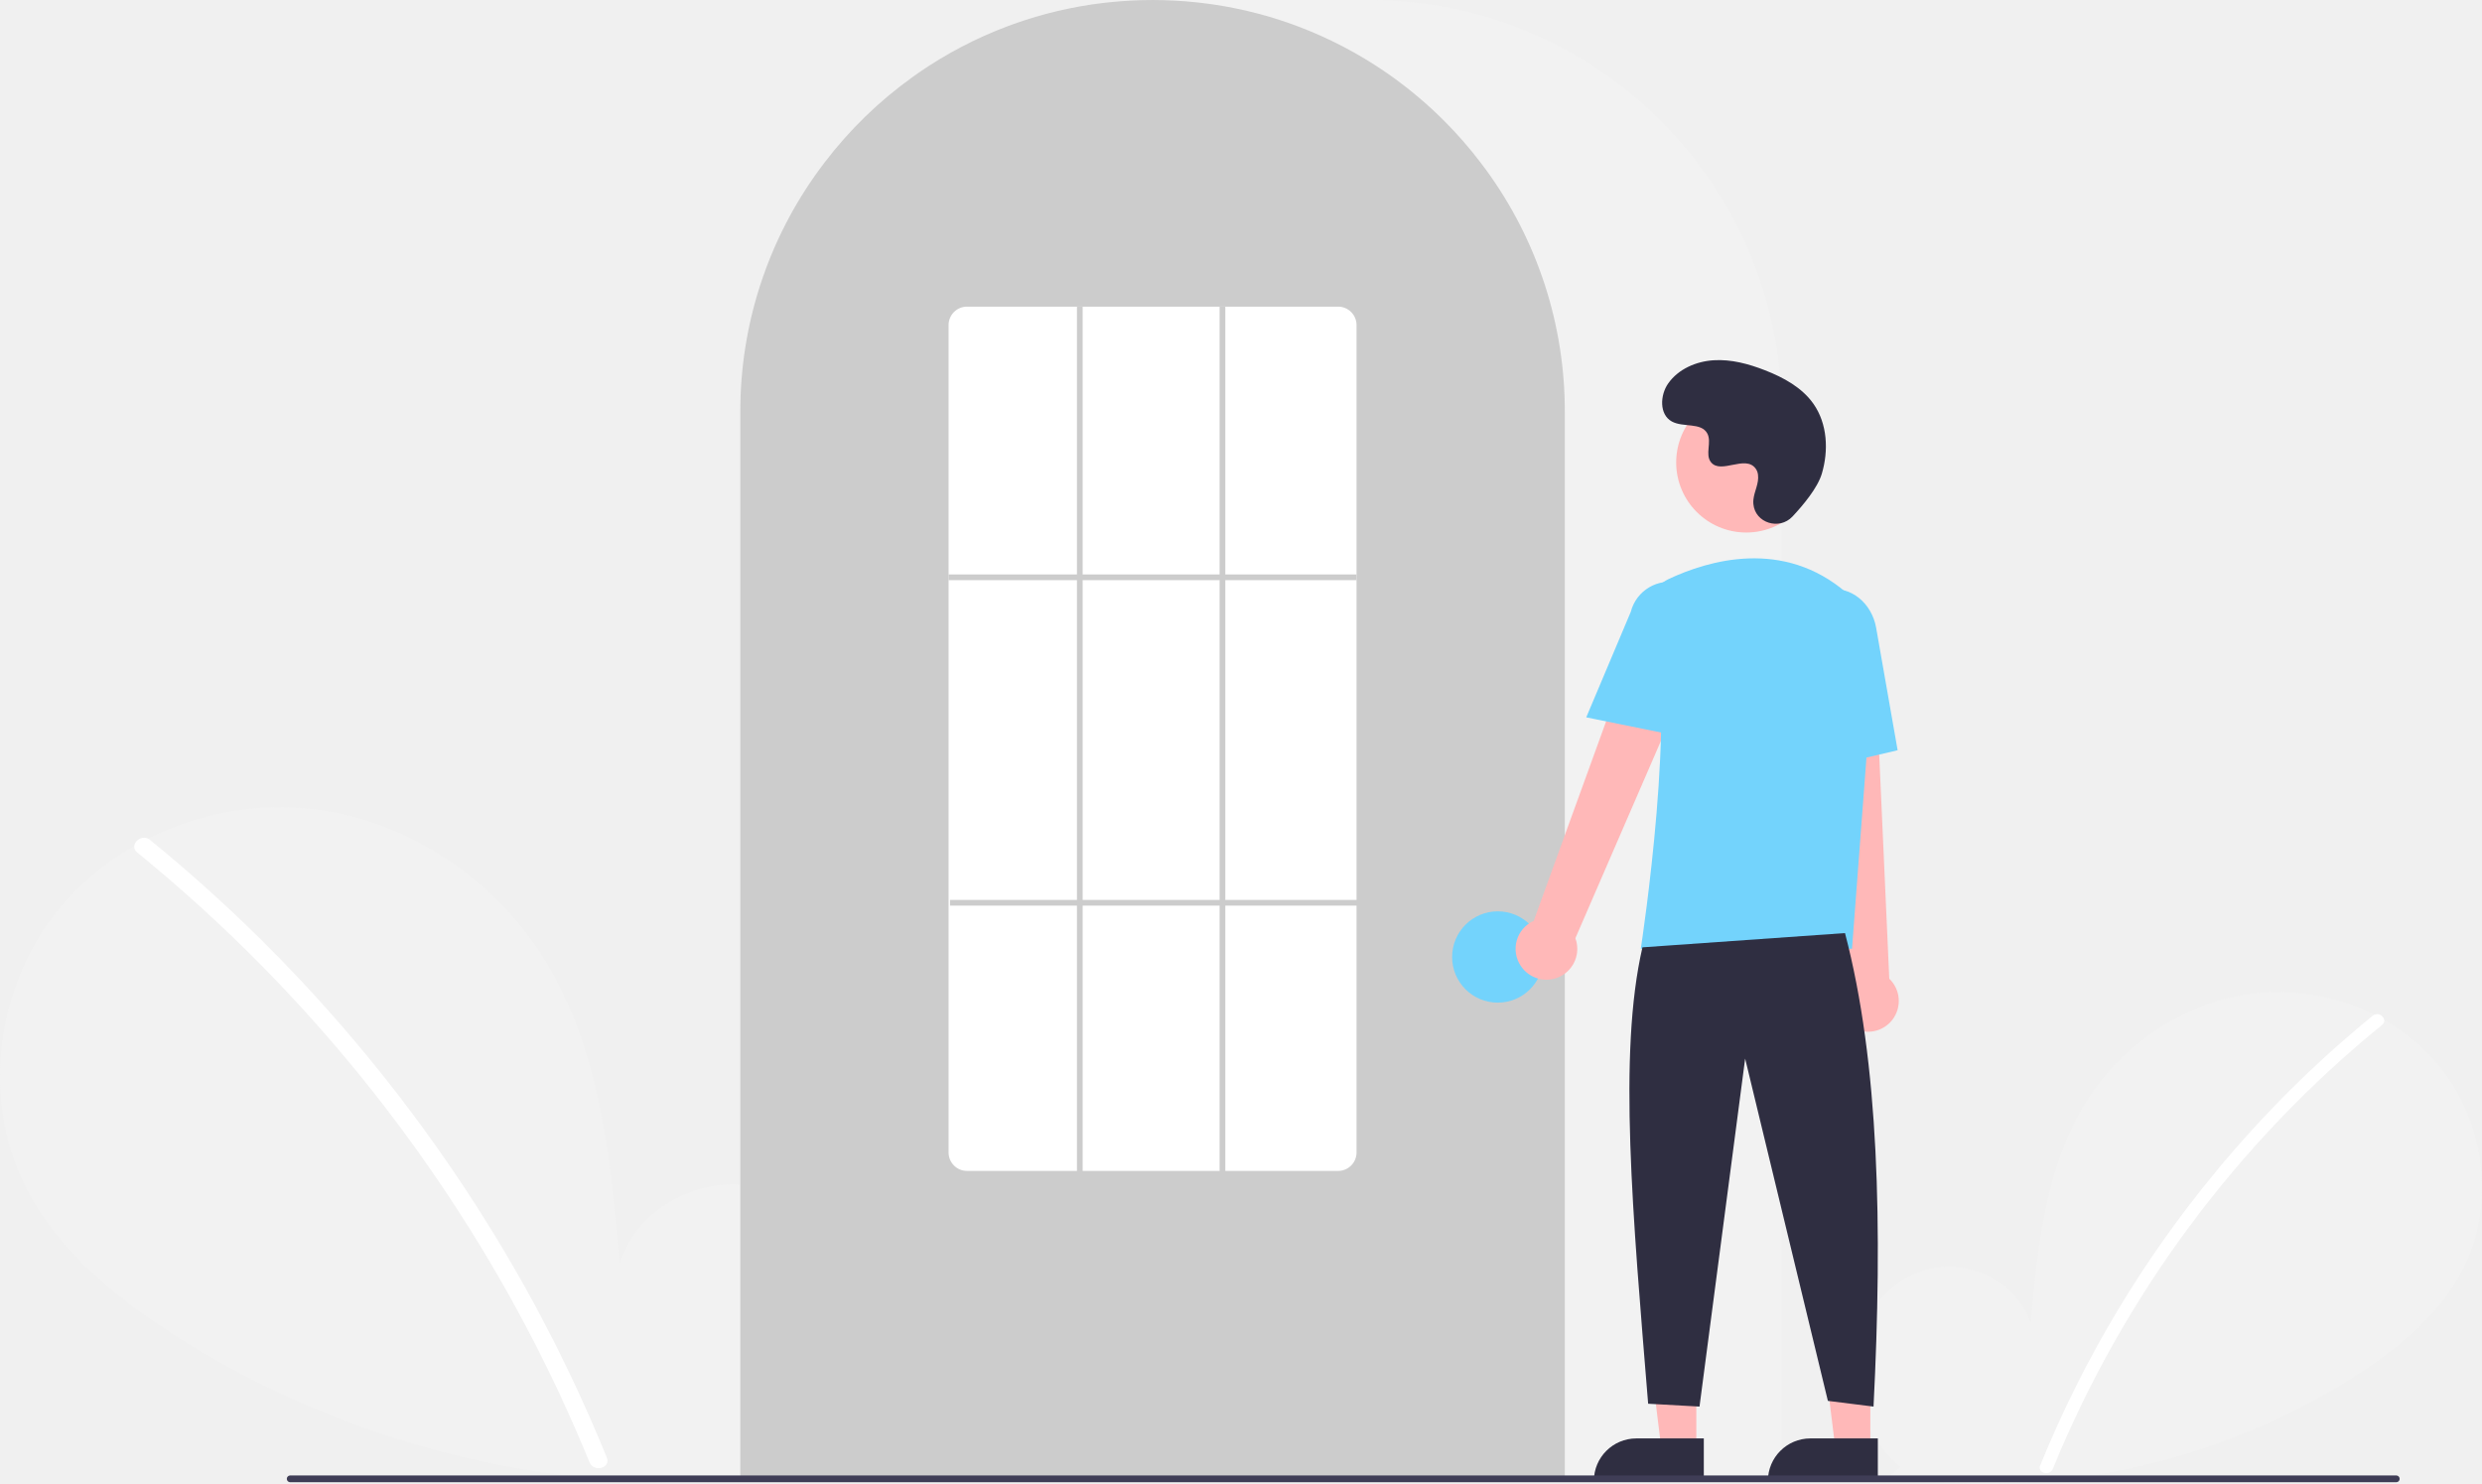
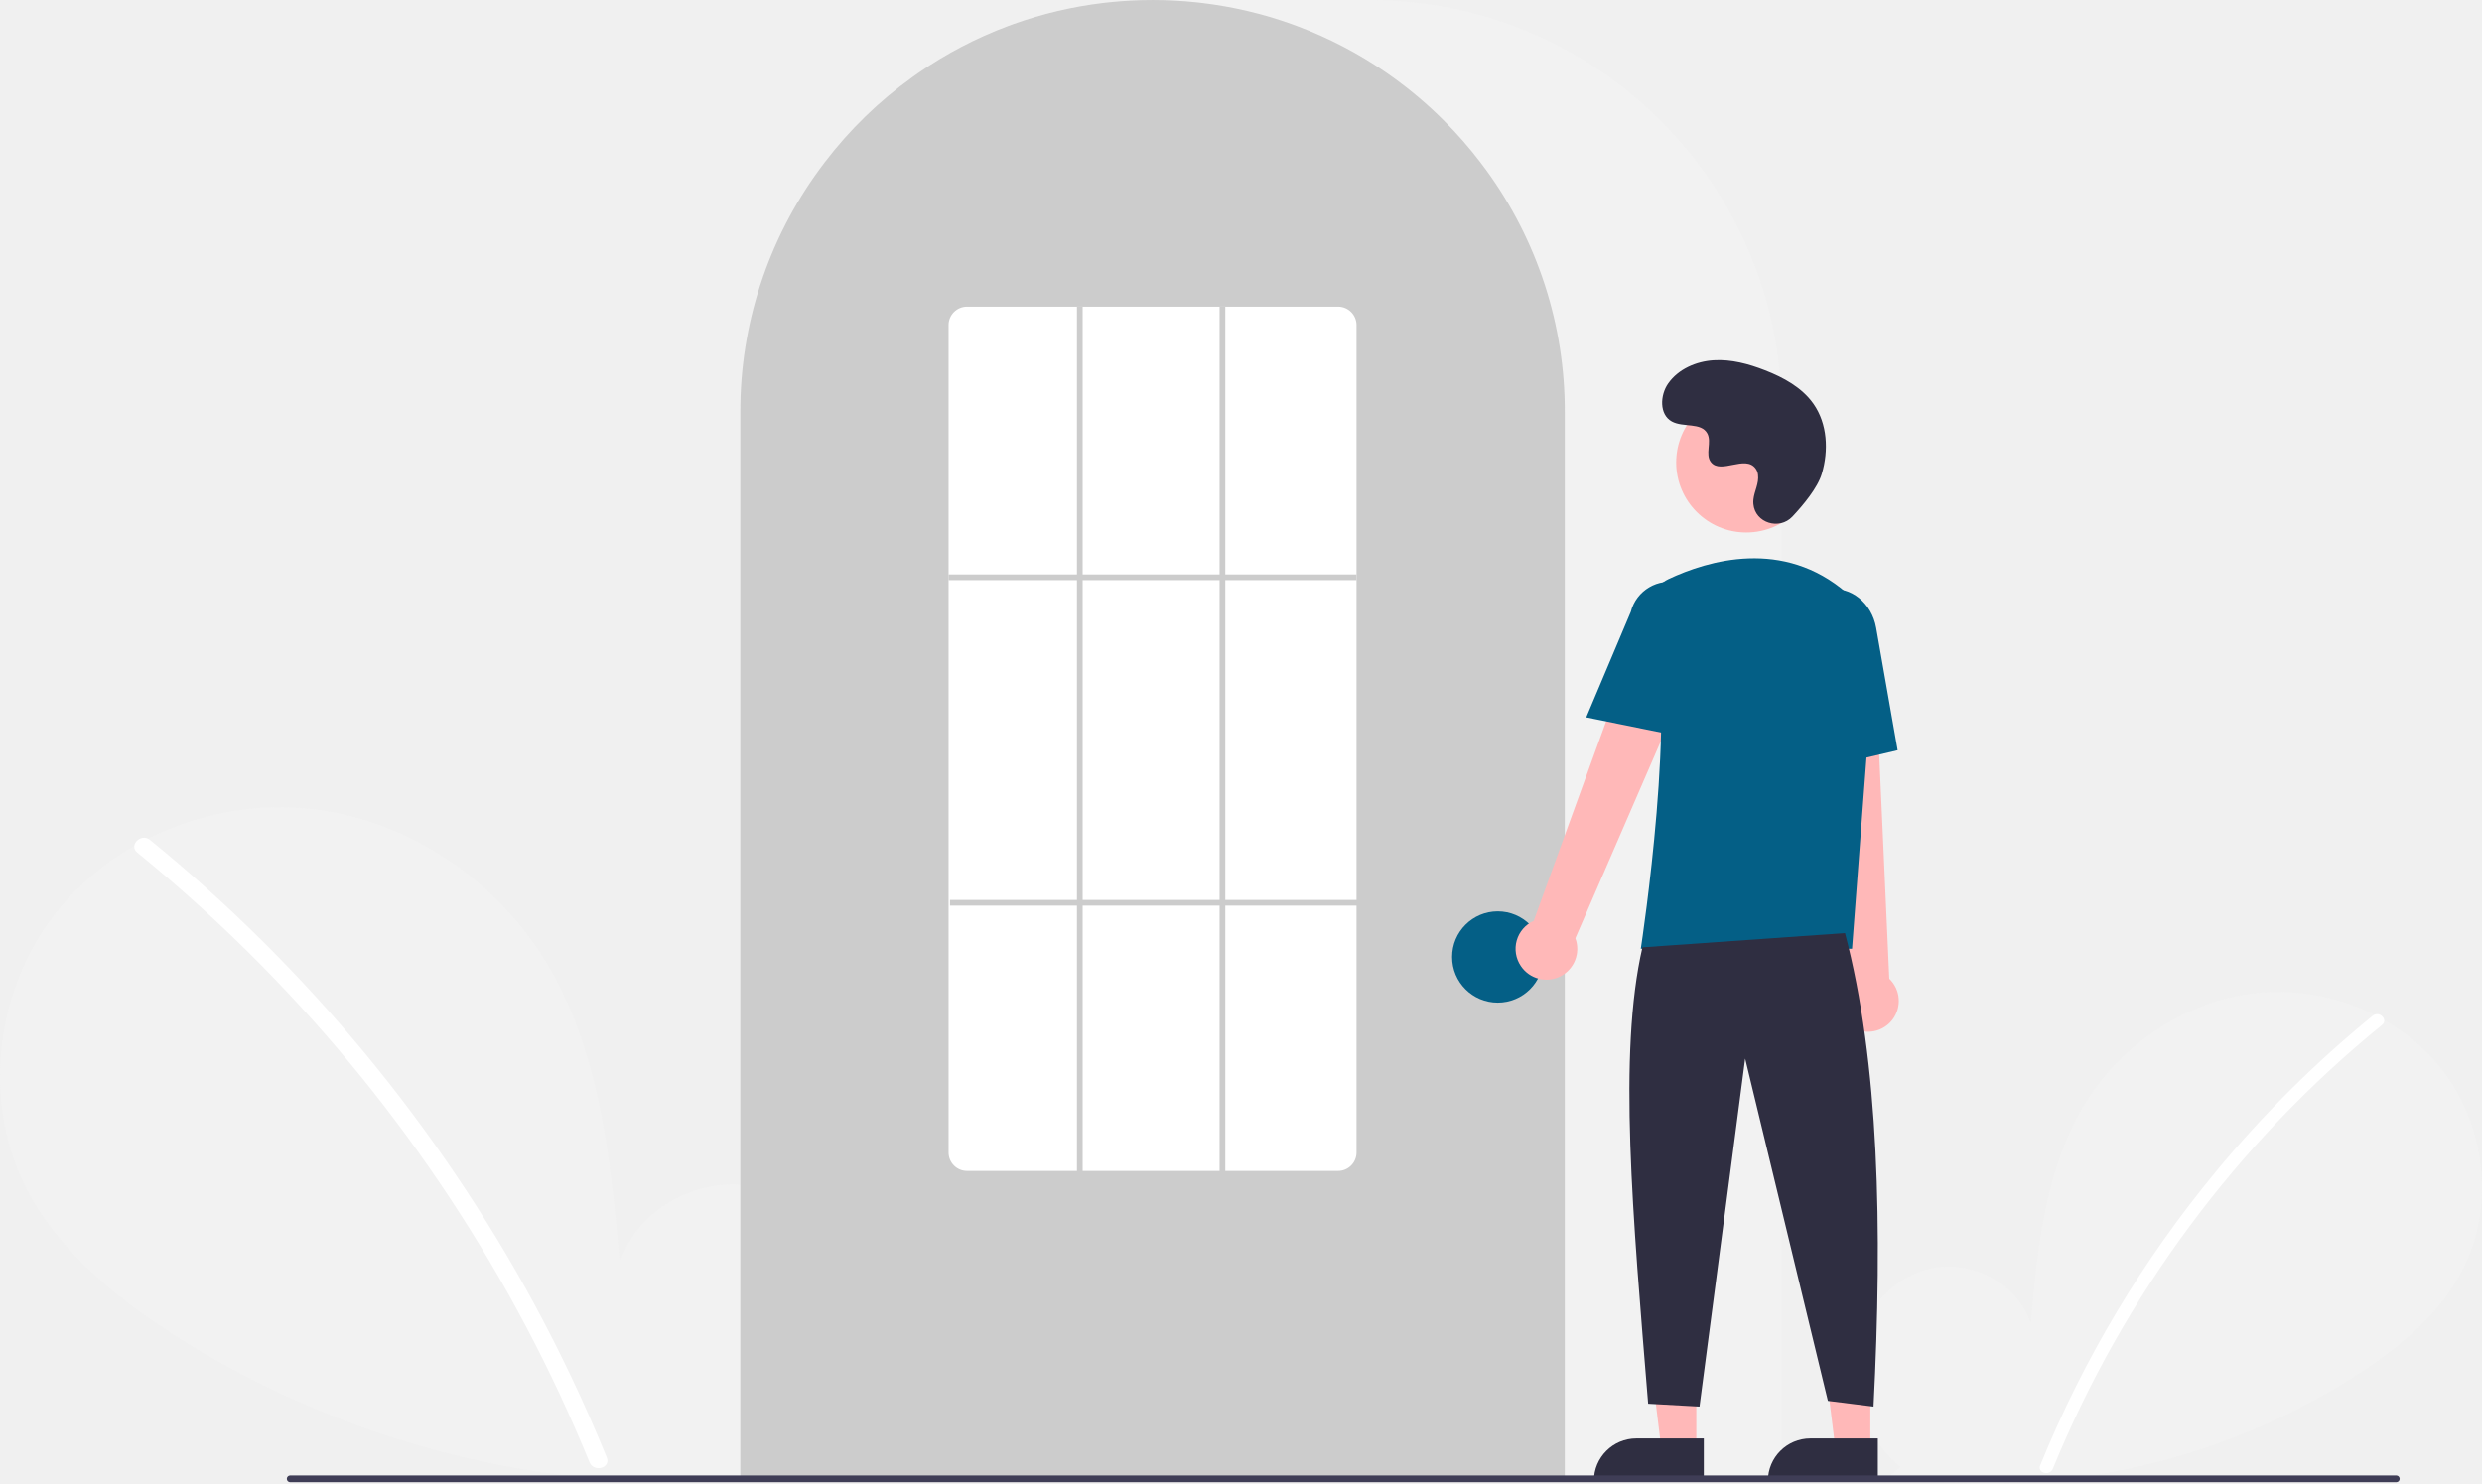
<svg xmlns="http://www.w3.org/2000/svg" id="b368e7d6-7c4a-408c-9a35-0514749a7e1a" data-name="Layer 1" width="870" height="520.139" viewBox="0 0 870 520.139">
  <path d="M831.092,704.187c-11.138-9.412-17.904-24.28-16.13-38.754s12.764-27.78,27.018-30.854,30.504,5.435,34.834,19.359c2.383-26.846,5.129-54.818,19.402-77.68,12.924-20.701,35.309-35.514,59.569-38.164s49.803,7.359,64.933,26.507,18.835,46.985,8.238,68.969c-7.806,16.195-22.188,28.247-37.257,38.052a240.452,240.452,0,0,1-164.454,35.977Z" transform="translate(-165 -189.9307)" fill="#f2f2f2" />
  <path d="M996.728,546.01a393.414,393.414,0,0,0-54.826,54.442,394.561,394.561,0,0,0-61.752,103.194c-1.112,2.725,3.313,3.911,4.412,1.216A392.342,392.342,0,0,1,999.963,549.245c2.284-1.86-.97-5.08-3.236-3.236Z" transform="translate(-165 -189.9307)" fill="#fff" />
  <path d="M445.067,701.63c15.299-12.927,24.591-33.348,22.154-53.228s-17.531-38.156-37.11-42.377-41.897,7.464-47.844,26.59c-3.273-36.873-7.044-75.292-26.648-106.693-17.751-28.433-48.497-48.778-81.818-52.418s-68.404,10.107-89.185,36.407-25.869,64.535-11.315,94.729c10.722,22.243,30.475,38.797,51.172,52.264,66.03,42.965,147.939,60.884,225.877,49.415" transform="translate(-165 -189.9307)" fill="#f2f2f2" />
  <path d="M217.567,484.373a540.355,540.355,0,0,1,75.304,74.777A548.076,548.076,0,0,1,352.257,647.04a545.835,545.835,0,0,1,25.43,53.846c1.527,3.743-4.55,5.372-6.06,1.671a536.36,536.36,0,0,0-49.009-92.727A539.734,539.734,0,0,0,256.889,528.632a538.441,538.441,0,0,0-43.766-39.815c-3.138-2.555,1.332-6.978,4.444-4.444Z" transform="translate(-165 -189.9307)" fill="#fff" />
  <path d="M789.5,708.931h-365v-374.5c0-79.678,64.822-144.5,144.5-144.5h76c79.677,0,144.5,64.822,144.5,144.5Z" transform="translate(-165 -189.9307)" fill="#f2f2f2" />
  <path d="M713.5,708.931h-289v-374.5a143.382,143.382,0,0,1,27.596-84.944c.664-.905,1.326-1.798,2.009-2.681a144.466,144.466,0,0,1,30.754-29.851c.66-.48,1.322-.952,1.994-1.423a144.16,144.16,0,0,1,31.472-16.459c.661-.25,1.334-.501,2.007-.742a144.02,144.02,0,0,1,31.108-7.336c.658-.09,1.333-.16,2.008-.23a146.288,146.288,0,0,1,31.105,0c.673.07,1.349.141,2.014.231a143.995,143.995,0,0,1,31.1,7.335c.673.241,1.346.492,2.009.743a143.799,143.799,0,0,1,31.106,16.216c.672.461,1.344.933,2.006,1.405a145.987,145.987,0,0,1,18.384,15.564,144.305,144.305,0,0,1,12.724,14.551c.681.88,1.343,1.773,2.005,2.677A143.382,143.382,0,0,1,713.5,334.431Z" transform="translate(-165 -189.9307)" fill="#ccc" />
-   <circle cx="525" cy="335.5" r="16" fill="#73d3fc" />
+   <circle cx="525" cy="335.5" r="16" fill="#045f86" />
  <polygon points="594.599 507.783 582.339 507.783 576.506 460.495 594.601 460.496 594.599 507.783" fill="#ffb8b8" />
  <path d="M573.582,504.28h23.644a0,0,0,0,1,0,0v14.887a0,0,0,0,1,0,0H558.695a0,0,0,0,1,0,0v0a14.887,14.887,0,0,1,14.887-14.887Z" fill="#2f2e41" />
  <polygon points="655.599 507.783 643.339 507.783 637.506 460.495 655.601 460.496 655.599 507.783" fill="#ffb8b8" />
  <path d="M634.582,504.28h23.644a0,0,0,0,1,0,0v14.887a0,0,0,0,1,0,0H619.695a0,0,0,0,1,0,0v0a14.887,14.887,0,0,1,14.887-14.887Z" fill="#2f2e41" />
  <path d="M698.098,528.6a10.743,10.743,0,0,1,4.511-15.843l41.676-114.867L764.791,409.082,717.206,518.853a10.801,10.801,0,0,1-19.109,9.748Z" transform="translate(-165 -189.9307)" fill="#ffb8b8" />
  <path d="M814.336,550.184a10.743,10.743,0,0,1-2.893-16.217L798.533,412.458l23.338,1.066L827.236,533.045a10.801,10.801,0,0,1-12.9,17.139Z" transform="translate(-165 -189.9307)" fill="#ffb8b8" />
  <circle cx="612.106" cy="162.123" r="24.561" fill="#ffb8b8" />
-   <path d="M814.18,522.549H740.133l.089-.576c.133-.861,13.197-86.439,3.562-114.436a11.813,11.813,0,0,1,6.069-14.584h0c13.772-6.485,40.208-14.471,62.52,4.909a28.234,28.234,0,0,1,9.459,23.396Z" transform="translate(-165 -189.9307)" fill="#73d3fc" />
-   <path d="M754.354,448.181,721.018,441.418l15.626-37.03a13.997,13.997,0,0,1,27.106,6.998Z" transform="translate(-165 -189.9307)" fill="#73d3fc" />
-   <path d="M797.05,460.739l-2.004-45.941c-1.52-8.636,3.424-16.8,11.027-18.135,7.605-1.33,15.032,4.66,16.558,13.36l7.533,42.928Z" transform="translate(-165 -189.9307)" fill="#73d3fc" />
+   <path d="M814.18,522.549H740.133l.089-.576c.133-.861,13.197-86.439,3.562-114.436a11.813,11.813,0,0,1,6.069-14.584h0c13.772-6.485,40.208-14.471,62.52,4.909a28.234,28.234,0,0,1,9.459,23.396Z" transform="translate(-165 -189.9307)" fill="#045f86" />
+   <path d="M754.354,448.181,721.018,441.418l15.626-37.03a13.997,13.997,0,0,1,27.106,6.998Z" transform="translate(-165 -189.9307)" fill="#045f86" />
+   <path d="M797.05,460.739l-2.004-45.941c-1.52-8.636,3.424-16.8,11.027-18.135,7.605-1.33,15.032,4.66,16.558,13.36l7.533,42.928Z" transform="translate(-165 -189.9307)" fill="#045f86" />
  <path d="M811.716,517.049c11.915,45.377,13.214,103.069,10,166l-16-2-29-120-16,122-18-1c-5.377-66.03-10.613-122.715-2-160Z" transform="translate(-165 -189.9307)" fill="#2f2e41" />
  <path d="M793.289,371.035c-4.582,4.881-13.091,2.261-13.688-4.407a8.055,8.055,0,0,1,.01-1.556c.308-2.954,2.015-5.635,1.606-8.754a4.59,4.59,0,0,0-.84-2.149c-3.651-4.889-12.222,2.187-15.668-2.239-2.113-2.714.371-6.987-1.251-10.021-2.14-4.004-8.479-2.029-12.454-4.221-4.423-2.439-4.158-9.225-1.247-13.353,3.551-5.034,9.776-7.72,15.923-8.107s12.253,1.275,17.992,3.511c6.521,2.541,12.988,6.054,17.001,11.788,4.88,6.973,5.35,16.348,2.909,24.502C802.098,360.99,797.031,367.049,793.289,371.035Z" transform="translate(-165 -189.9307)" fill="#2f2e41" />
  <path d="M1004.982,709.574h-738.294a1.191,1.191,0,0,1,0-2.381h738.294a1.191,1.191,0,0,1,0,2.381Z" transform="translate(-165 -189.9307)" fill="#3f3d56" />
  <path d="M634,600.431H504a6.465,6.465,0,0,1-6.5-6.415V303.846a6.465,6.465,0,0,1,6.5-6.415H634a6.465,6.465,0,0,1,6.5,6.415V594.015A6.465,6.465,0,0,1,634,600.431Z" transform="translate(-165 -189.9307)" fill="#fff" />
  <rect x="332.5" y="201.39" width="143" height="2" fill="#ccc" />
  <rect x="333" y="315.5" width="143" height="2" fill="#ccc" />
  <rect x="377.5" y="107.5" width="2" height="304" fill="#ccc" />
  <rect x="427.5" y="107.5" width="2" height="304" fill="#ccc" />
</svg>
